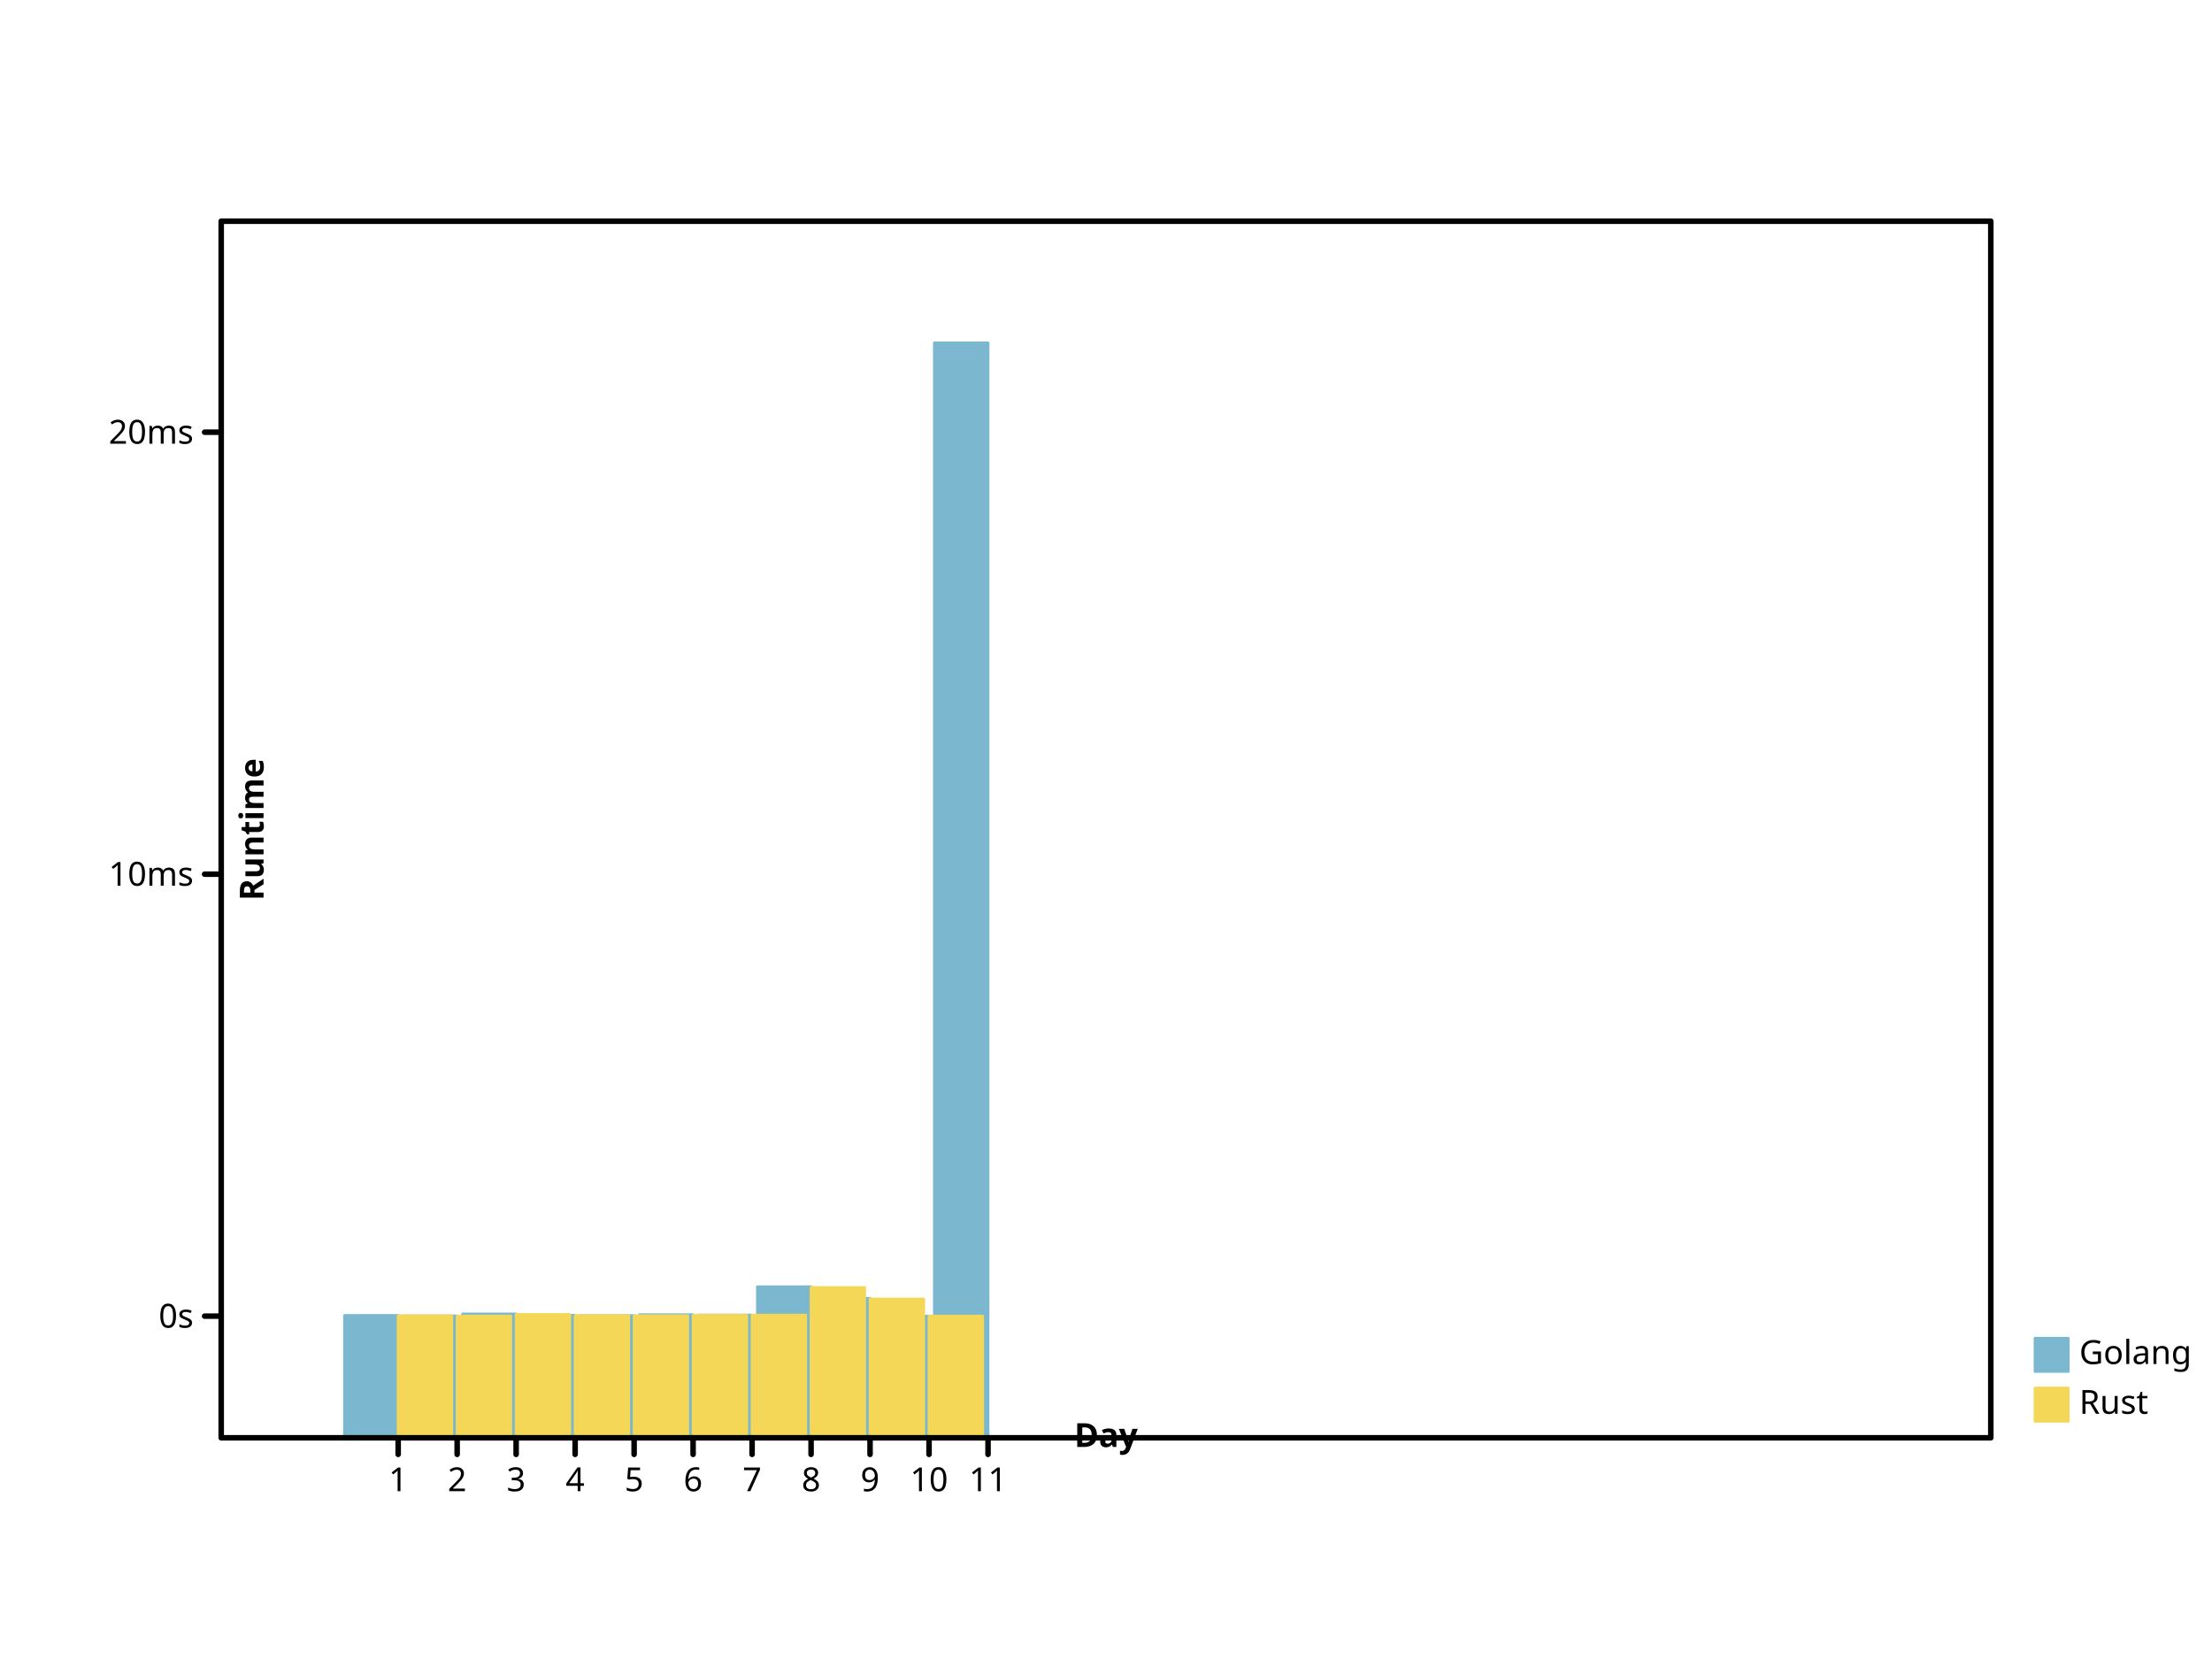
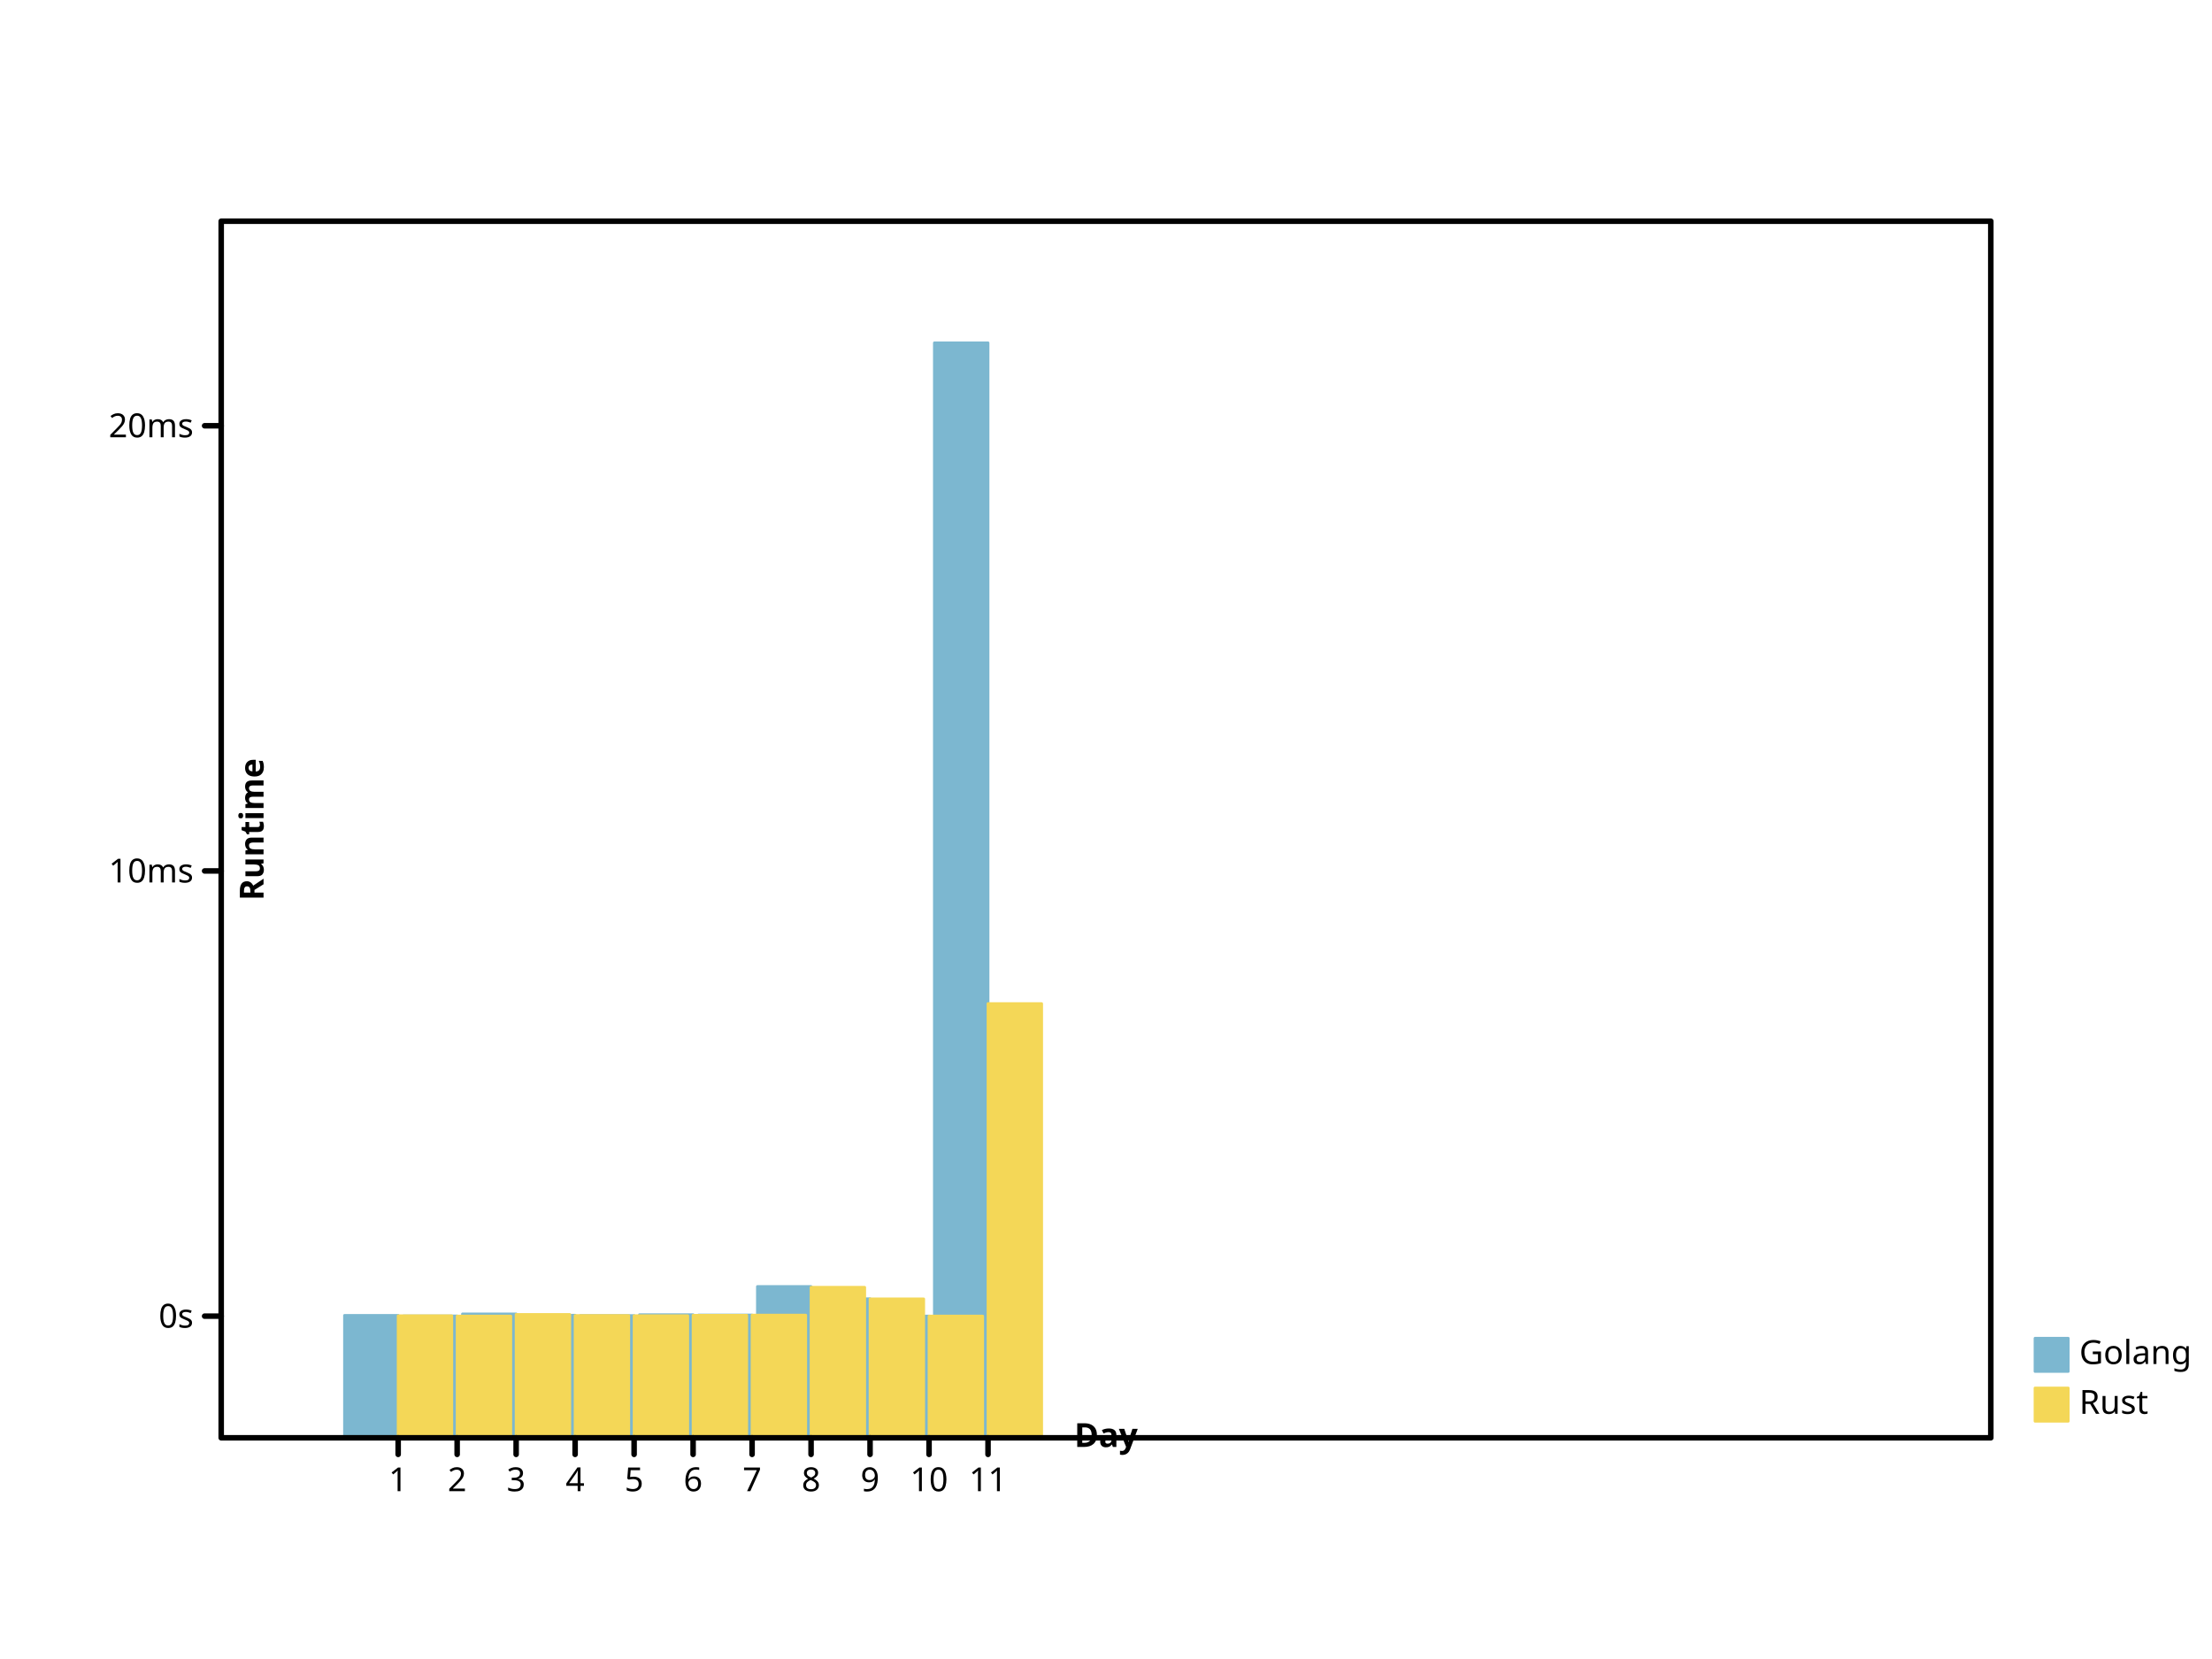
- <svg xmlns="http://www.w3.org/2000/svg" width="800" height="600" viewbox="0 0 800 600" preserveAspectRatio="xMidYMid meet">
+ <svg xmlns="http://www.w3.org/2000/svg" viewbox="0 0 800 600" preserveAspectRatio="xMidYMid meet" width="800" height="600">
  <defs>
-     <marker markerUnits="userSpaceOnUse" markerWidth="2%" markerHeight="2%" id="circle" viewBox="0 0 10 10 " refX="5" refY="5">
-       <circle cx="5" cy="5" r="3" fill="none" stroke="black" />
+     <marker refY="5" markerUnits="userSpaceOnUse" markerWidth="2%" markerHeight="2%" id="circle" viewBox="0 0 10 10 " refX="5">
+       <circle stroke="black" cx="5" cy="5" r="3" fill="none" />
    </marker>
-     <marker refY="5" markerUnits="userSpaceOnUse" markerWidth="2%" markerHeight="2%" id="filled-circle" viewBox="0 0 10 10 " refX="5">
-       <circle cx="5" cy="5" r="3" fill="black" stroke="none" />
+     <marker refX="5" refY="5" markerUnits="userSpaceOnUse" markerWidth="2%" markerHeight="2%" id="filled-circle" viewBox="0 0 10 10 ">
+       <circle r="3" fill="black" stroke="none" cx="5" cy="5" />
    </marker>
-     <marker viewBox="0 0 10 10 " refX="5" refY="5" markerUnits="userSpaceOnUse" markerWidth="2%" markerHeight="2%" id="square">
-       <rect width="6" height="6" fill="none" stroke="black" x="2" y="2" />
+     <marker markerHeight="2%" id="square" viewBox="0 0 10 10 " refX="5" refY="5" markerUnits="userSpaceOnUse" markerWidth="2%">
+       <rect stroke="black" x="2" y="2" width="6" height="6" fill="none" />
    </marker>
    <marker markerHeight="2%" id="filled-square" viewBox="0 0 10 10 " refX="5" refY="5" markerUnits="userSpaceOnUse" markerWidth="2%">
-       <rect width="6" height="6" fill="black" stroke="none" x="2" y="2" />
+       <rect x="2" y="2" width="6" height="6" fill="black" stroke="none" />
    </marker>
  </defs>
-   <g transform="translate(80 520 )scale(1 -1 )" fill="hsl(198, 47%, 65%)" stroke="hsl(198, 47%, 65%)" stroke-width="1px" stroke-linecap="round" stroke-linejoin="round">
-     <rect vector-effect="non-scaling-stroke" x="4.460606e+01" y="0" width="1.939394e+01" height="4.426779e+01" />
-     <rect vector-effect="non-scaling-stroke" x="6.593939e+01" y="0" width="1.939394e+01" height="4.407190e+01" />
-     <rect y="0" width="1.939394e+01" height="4.479302e+01" vector-effect="non-scaling-stroke" x="8.727273e+01" />
-     <rect vector-effect="non-scaling-stroke" x="1.086061e+02" y="0" width="1.939394e+01" height="4.432225e+01" />
-     <rect height="4.419987e+01" vector-effect="non-scaling-stroke" x="1.299394e+02" y="0" width="1.939394e+01" />
-     <rect width="1.939394e+01" height="4.452010e+01" vector-effect="non-scaling-stroke" x="1.512727e+02" y="0" />
-     <rect x="1.726061e+02" y="0" width="1.939394e+01" height="4.439108e+01" vector-effect="non-scaling-stroke" />
-     <rect width="1.939394e+01" height="5.462975e+01" vector-effect="non-scaling-stroke" x="1.939394e+02" y="0" />
-     <rect vector-effect="non-scaling-stroke" x="2.152727e+02" y="0" width="1.939394e+01" height="5.041665e+01" />
-     <rect vector-effect="non-scaling-stroke" x="2.366061e+02" y="0" width="1.939394e+01" height="4.402569e+01" />
-     <rect height="396" vector-effect="non-scaling-stroke" x="2.579394e+02" y="0" width="1.939394e+01" />
+   <g stroke="hsl(198, 47%, 65%)" stroke-width="1px" stroke-linecap="round" stroke-linejoin="round" transform="translate(80 520 )scale(1 -1 )" fill="hsl(198, 47%, 65%)">
+     <rect vector-effect="non-scaling-stroke" x="4.460606e+01" y="0" width="1.939394e+01" height="4.426431e+01" />
+     <rect width="1.939394e+01" height="4.407310e+01" vector-effect="non-scaling-stroke" x="6.593939e+01" y="0" />
+     <rect vector-effect="non-scaling-stroke" x="8.727273e+01" y="0" width="1.939394e+01" height="4.480167e+01" />
+     <rect x="1.086061e+02" y="0" width="1.939394e+01" height="4.432360e+01" vector-effect="non-scaling-stroke" />
+     <rect width="1.939394e+01" height="4.419650e+01" vector-effect="non-scaling-stroke" x="1.299394e+02" y="0" />
+     <rect x="1.512727e+02" y="0" width="1.939394e+01" height="4.451496e+01" vector-effect="non-scaling-stroke" />
+     <rect vector-effect="non-scaling-stroke" x="1.726061e+02" y="0" width="1.939394e+01" height="4.439776e+01" />
+     <rect vector-effect="non-scaling-stroke" x="1.939394e+02" y="0" width="1.939394e+01" height="5.470852e+01" />
+     <rect x="2.152727e+02" y="0" width="1.939394e+01" height="5.027707e+01" vector-effect="non-scaling-stroke" />
+     <rect vector-effect="non-scaling-stroke" x="2.366061e+02" y="0" width="1.939394e+01" height="4.402618e+01" />
+     <rect vector-effect="non-scaling-stroke" x="2.579394e+02" y="0" width="1.939394e+01" height="396" />
  </g>
-   <g stroke-linecap="round" stroke-linejoin="round" transform="translate(80 520 )scale(1 -1 )" fill="hsl(49, 88%, 65%)" stroke="hsl(49, 88%, 65%)" stroke-width="1px">
-     <rect width="1.939394e+01" height="4.411878e+01" vector-effect="non-scaling-stroke" x="64" y="0" />
-     <rect y="0" width="1.939394e+01" height="4.401742e+01" vector-effect="non-scaling-stroke" x="8.533333e+01" />
-     <rect x="1.066667e+02" y="0" width="1.939394e+01" height="4.460105e+01" vector-effect="non-scaling-stroke" />
-     <rect x="1.280000e+02" y="0" width="1.939394e+01" height="4.420502e+01" vector-effect="non-scaling-stroke" />
-     <rect x="1.493333e+02" y="0" width="1.939394e+01" height="4.415858e+01" vector-effect="non-scaling-stroke" />
-     <rect y="0" width="1.939394e+01" height="4.430395e+01" vector-effect="non-scaling-stroke" x="1.706667e+02" />
-     <rect vector-effect="non-scaling-stroke" x="192" y="0" width="1.939394e+01" height="4.435546e+01" />
-     <rect width="1.939394e+01" height="5.435143e+01" vector-effect="non-scaling-stroke" x="2.133333e+02" y="0" />
-     <rect vector-effect="non-scaling-stroke" x="2.346667e+02" y="0" width="1.939394e+01" height="5.018228e+01" />
-     <rect vector-effect="non-scaling-stroke" x="256" y="0" width="1.939394e+01" height="4.401905e+01" />
+   <g transform="translate(80 520 )scale(1 -1 )" fill="hsl(49, 88%, 65%)" stroke="hsl(49, 88%, 65%)" stroke-width="1px" stroke-linecap="round" stroke-linejoin="round">
+     <rect width="1.939394e+01" height="4.411965e+01" vector-effect="non-scaling-stroke" x="64" y="0" />
+     <rect width="1.939394e+01" height="4.401755e+01" vector-effect="non-scaling-stroke" x="8.533333e+01" y="0" />
+     <rect vector-effect="non-scaling-stroke" x="1.066667e+02" y="0" width="1.939394e+01" height="4.460543e+01" />
+     <rect vector-effect="non-scaling-stroke" x="1.280000e+02" y="0" width="1.939394e+01" height="4.420651e+01" />
+     <rect y="0" width="1.939394e+01" height="4.415974e+01" vector-effect="non-scaling-stroke" x="1.493333e+02" />
+     <rect x="1.706667e+02" y="0" width="1.939394e+01" height="4.430616e+01" vector-effect="non-scaling-stroke" />
+     <rect y="0" width="1.939394e+01" height="4.435805e+01" vector-effect="non-scaling-stroke" x="192" />
+     <rect x="2.133333e+02" y="0" width="1.939394e+01" height="5.442683e+01" vector-effect="non-scaling-stroke" />
+     <rect x="2.346667e+02" y="0" width="1.939394e+01" height="5.022732e+01" vector-effect="non-scaling-stroke" />
+     <rect y="0" width="1.939394e+01" height="4.401919e+01" vector-effect="non-scaling-stroke" x="256" />
+     <rect x="2.773333e+02" y="0" width="1.939394e+01" height="1.570168e+02" vector-effect="non-scaling-stroke" />
  </g>
-   <g stroke-width="1px" dominant-baseline="hanging" stroke="hsl(198, 47%, 65%)" text-anchor="start" stroke-linecap="round" stroke-linejoin="round" font-family="sans-serif" font-size="12px" font-weight="normal" fill="hsl(198, 47%, 65%)" font-style="normal">
-     <rect height="12" vector-effect="non-scaling-stroke" x="736" y="484" width="12" />
+   <g font-family="sans-serif" font-size="12px" font-style="normal" stroke-width="1px" stroke-linecap="round" stroke="hsl(198, 47%, 65%)" text-anchor="start" dominant-baseline="hanging" fill="hsl(198, 47%, 65%)" font-weight="normal" stroke-linejoin="round">
+     <rect width="12" height="12" vector-effect="non-scaling-stroke" x="736" y="484" />
    <g fill="black" stroke="black">
      <text y="484" dominant-baseline="hanging" stroke="none" vector-effect="non-scaling-stroke" x="752">Golang</text>
    </g>
-     <g fill="hsl(49, 88%, 65%)" stroke-width="1px" stroke-linejoin="round" font-style="normal" font-family="sans-serif" font-size="12px" font-weight="normal" stroke="hsl(49, 88%, 65%)" text-anchor="start" dominant-baseline="hanging" stroke-linecap="round">
-       <rect y="502" width="12" height="12" vector-effect="non-scaling-stroke" x="736" />
-       <g stroke="black" fill="black">
-         <text stroke="none" vector-effect="non-scaling-stroke" x="752" y="502" dominant-baseline="hanging">Rust</text>
-         <g stroke-linecap="round" stroke-linejoin="round" font-weight="normal" dominant-baseline="hanging" font-size="12px" fill="none" font-style="normal" text-anchor="start" stroke-width="2px" font-family="sans-serif">
+     <g text-anchor="start" dominant-baseline="hanging" font-style="normal" font-weight="normal" font-family="sans-serif" fill="hsl(49, 88%, 65%)" stroke="hsl(49, 88%, 65%)" stroke-linejoin="round" font-size="12px" stroke-width="1px" stroke-linecap="round">
+       <rect width="12" height="12" vector-effect="non-scaling-stroke" x="736" y="502" />
+       <g fill="black" stroke="black">
+         <text dominant-baseline="hanging" stroke="none" vector-effect="non-scaling-stroke" x="752" y="502">Rust</text>
+         <g stroke-linecap="round" font-style="normal" stroke-linejoin="round" text-anchor="start" font-weight="normal" stroke-width="2px" font-family="sans-serif" font-size="12px" fill="none" dominant-baseline="hanging">
          <rect vector-effect="non-scaling-stroke" x="80" y="80" width="640" height="440" />
        </g>
-         <g font-weight="normal" fill="none" text-anchor="start" dominant-baseline="hanging" transform="translate(80 520 )scale(1 -1 )" stroke-linejoin="round" font-style="normal" font-size="12px" stroke="black" stroke-width="2px" stroke-linecap="round" font-family="sans-serif">
-           <path vector-effect="non-scaling-stroke" d="M64,0 L64,-6 M8.533333e+01,0 L8.533333e+01,-6 M1.066667e+02,0 L1.066667e+02,-6 M128,0 L128,-6 M1.493333e+02,0 L1.493333e+02,-6 M1.706667e+02,0 L1.706667e+02,-6 M192,0 L192,-6 M2.133333e+02,0 L2.133333e+02,-6 M2.346667e+02,0 L2.346667e+02,-6 M256,0 L256,-6 M2.773333e+02,0 L2.773333e+02,-6 " />
+         <g fill="none" text-anchor="start" dominant-baseline="hanging" stroke-linecap="round" font-family="sans-serif" font-weight="normal" transform="translate(80 520 )scale(1 -1 )" stroke="black" stroke-linejoin="round" stroke-width="2px" font-size="12px" font-style="normal">
+           <path d="M64,0 L64,-6 M8.533333e+01,0 L8.533333e+01,-6 M1.066667e+02,0 L1.066667e+02,-6 M128,0 L128,-6 M1.493333e+02,0 L1.493333e+02,-6 M1.706667e+02,0 L1.706667e+02,-6 M192,0 L192,-6 M2.133333e+02,0 L2.133333e+02,-6 M2.346667e+02,0 L2.346667e+02,-6 M256,0 L256,-6 M2.773333e+02,0 L2.773333e+02,-6 " vector-effect="non-scaling-stroke" />
        </g>
-         <g dominant-baseline="hanging" stroke-linejoin="round" font-family="sans-serif" stroke="black" text-anchor="middle" transform="translate(80 520 )scale(1 1 )" stroke-linecap="round" stroke-width="2px" font-size="12px" font-weight="normal" fill="black" font-style="normal">
-           <text stroke="none" vector-effect="non-scaling-stroke" x="64" y="10" dominant-baseline="hanging">1</text>
+         <g font-size="12px" transform="translate(80 520 )scale(1 1 )" font-family="sans-serif" fill="black" stroke="black" stroke-linejoin="round" text-anchor="middle" dominant-baseline="hanging" stroke-width="2px" stroke-linecap="round" font-style="normal" font-weight="normal">
+           <text y="10" dominant-baseline="hanging" stroke="none" vector-effect="non-scaling-stroke" x="64">1</text>
          <text stroke="none" vector-effect="non-scaling-stroke" x="8.533333e+01" y="10" dominant-baseline="hanging">2</text>
-           <text stroke="none" vector-effect="non-scaling-stroke" x="1.066667e+02" y="10" dominant-baseline="hanging">3</text>
-           <text x="128" y="10" dominant-baseline="hanging" stroke="none" vector-effect="non-scaling-stroke">4</text>
+           <text vector-effect="non-scaling-stroke" x="1.066667e+02" y="10" dominant-baseline="hanging" stroke="none">3</text>
+           <text dominant-baseline="hanging" stroke="none" vector-effect="non-scaling-stroke" x="128" y="10">4</text>
          <text y="10" dominant-baseline="hanging" stroke="none" vector-effect="non-scaling-stroke" x="1.493333e+02">5</text>
          <text dominant-baseline="hanging" stroke="none" vector-effect="non-scaling-stroke" x="1.706667e+02" y="10">6</text>
-           <text stroke="none" vector-effect="non-scaling-stroke" x="192" y="10" dominant-baseline="hanging">7</text>
-           <text y="10" dominant-baseline="hanging" stroke="none" vector-effect="non-scaling-stroke" x="2.133333e+02">8</text>
-           <text vector-effect="non-scaling-stroke" x="2.346667e+02" y="10" dominant-baseline="hanging" stroke="none">9</text>
-           <text dominant-baseline="hanging" stroke="none" vector-effect="non-scaling-stroke" x="256" y="10">10</text>
-           <text y="10" dominant-baseline="hanging" stroke="none" vector-effect="non-scaling-stroke" x="2.773333e+02">11</text>
+           <text dominant-baseline="hanging" stroke="none" vector-effect="non-scaling-stroke" x="192" y="10">7</text>
+           <text vector-effect="non-scaling-stroke" x="2.133333e+02" y="10" dominant-baseline="hanging" stroke="none">8</text>
+           <text y="10" dominant-baseline="hanging" stroke="none" vector-effect="non-scaling-stroke" x="2.346667e+02">9</text>
+           <text vector-effect="non-scaling-stroke" x="256" y="10" dominant-baseline="hanging" stroke="none">10</text>
+           <text vector-effect="non-scaling-stroke" x="2.773333e+02" y="10" dominant-baseline="hanging" stroke="none">11</text>
        </g>
-         <g stroke-width="2px" font-family="sans-serif" font-size="12px" font-weight="bold" text-anchor="middle" transform="translate(80 520 )scale(1 1 )rotate(0 0 0 )" fill="black" stroke-linecap="round" stroke-linejoin="round" font-style="normal" dominant-baseline="baseline" stroke="black">
-           <text dominant-baseline="baseline" stroke="none" vector-effect="non-scaling-stroke" x="320" y="-6">Day</text>
+         <g transform="translate(80 520 )scale(1 1 )rotate(0 0 0 )" font-family="sans-serif" font-style="normal" font-weight="bold" text-anchor="middle" stroke-linejoin="round" dominant-baseline="baseline" stroke-width="2px" stroke-linecap="round" font-size="12px" fill="black" stroke="black">
+           <text y="-6" dominant-baseline="baseline" stroke="none" vector-effect="non-scaling-stroke" x="320">Day</text>
        </g>
-         <g text-anchor="middle" fill="black" stroke-width="2px" font-family="sans-serif" font-weight="bold" stroke-linecap="round" transform="translate(80 520 )scale(1 -1 )" stroke="black" font-size="12px" stroke-linejoin="round" font-style="normal" dominant-baseline="baseline">
-           <path vector-effect="non-scaling-stroke" d="M0,44 L-6,44 M0,2.038451e+02 L-6,2.038451e+02 M0,3.636902e+02 L-6,3.636902e+02 " />
+         <g dominant-baseline="baseline" fill="black" stroke="black" font-family="sans-serif" font-size="12px" stroke-linecap="round" stroke-linejoin="round" font-style="normal" font-weight="bold" transform="translate(80 520 )scale(1 -1 )" stroke-width="2px" text-anchor="middle">
+           <path vector-effect="non-scaling-stroke" d="M0,44 L-6,44 M0,2.050095e+02 L-6,2.050095e+02 M0,3.660190e+02 L-6,3.660190e+02 " />
        </g>
-         <g stroke="black" stroke-width="2px" font-family="sans-serif" stroke-linecap="round" text-anchor="end" dominant-baseline="middle" transform="translate(80 520 )scale(1 1 )" fill="black" font-weight="normal" stroke-linejoin="round" font-style="normal" font-size="12px">
-           <text stroke="none" vector-effect="non-scaling-stroke" x="-10" y="-44" dominant-baseline="middle">0s</text>
-           <text dominant-baseline="middle" stroke="none" vector-effect="non-scaling-stroke" x="-10" y="-2.038451e+02">10ms</text>
-           <text stroke="none" vector-effect="non-scaling-stroke" x="-10" y="-3.636902e+02" dominant-baseline="middle">20ms</text>
+         <g font-style="normal" transform="translate(80 520 )scale(1 1 )" stroke-linecap="round" stroke="black" font-family="sans-serif" font-size="12px" stroke-linejoin="round" text-anchor="end" dominant-baseline="middle" fill="black" font-weight="normal" stroke-width="2px">
+           <text x="-10" y="-44" dominant-baseline="middle" stroke="none" vector-effect="non-scaling-stroke">0s</text>
+           <text stroke="none" vector-effect="non-scaling-stroke" x="-10" y="-2.050095e+02" dominant-baseline="middle">10ms</text>
+           <text dominant-baseline="middle" stroke="none" vector-effect="non-scaling-stroke" x="-10" y="-3.660190e+02">20ms</text>
        </g>
-         <g fill="black" stroke-linejoin="round" text-anchor="middle" stroke="black" stroke-width="2px" font-family="sans-serif" font-size="12px" font-weight="bold" stroke-linecap="round" font-style="normal" dominant-baseline="hanging" transform="translate(80 520 )scale(1 1 )rotate(-90 0 0 )">
-           <text stroke="none" vector-effect="non-scaling-stroke" x="220" y="6" dominant-baseline="hanging">Runtime</text>
+         <g dominant-baseline="hanging" font-size="12px" transform="translate(80 520 )scale(1 1 )rotate(-90 0 0 )" stroke-width="2px" stroke-linecap="round" fill="black" stroke="black" stroke-linejoin="round" text-anchor="middle" font-weight="bold" font-family="sans-serif" font-style="normal">
+           <text dominant-baseline="hanging" stroke="none" vector-effect="non-scaling-stroke" x="220" y="6">Runtime</text>
        </g>
      </g>
    </g>
  </g>
</svg>
